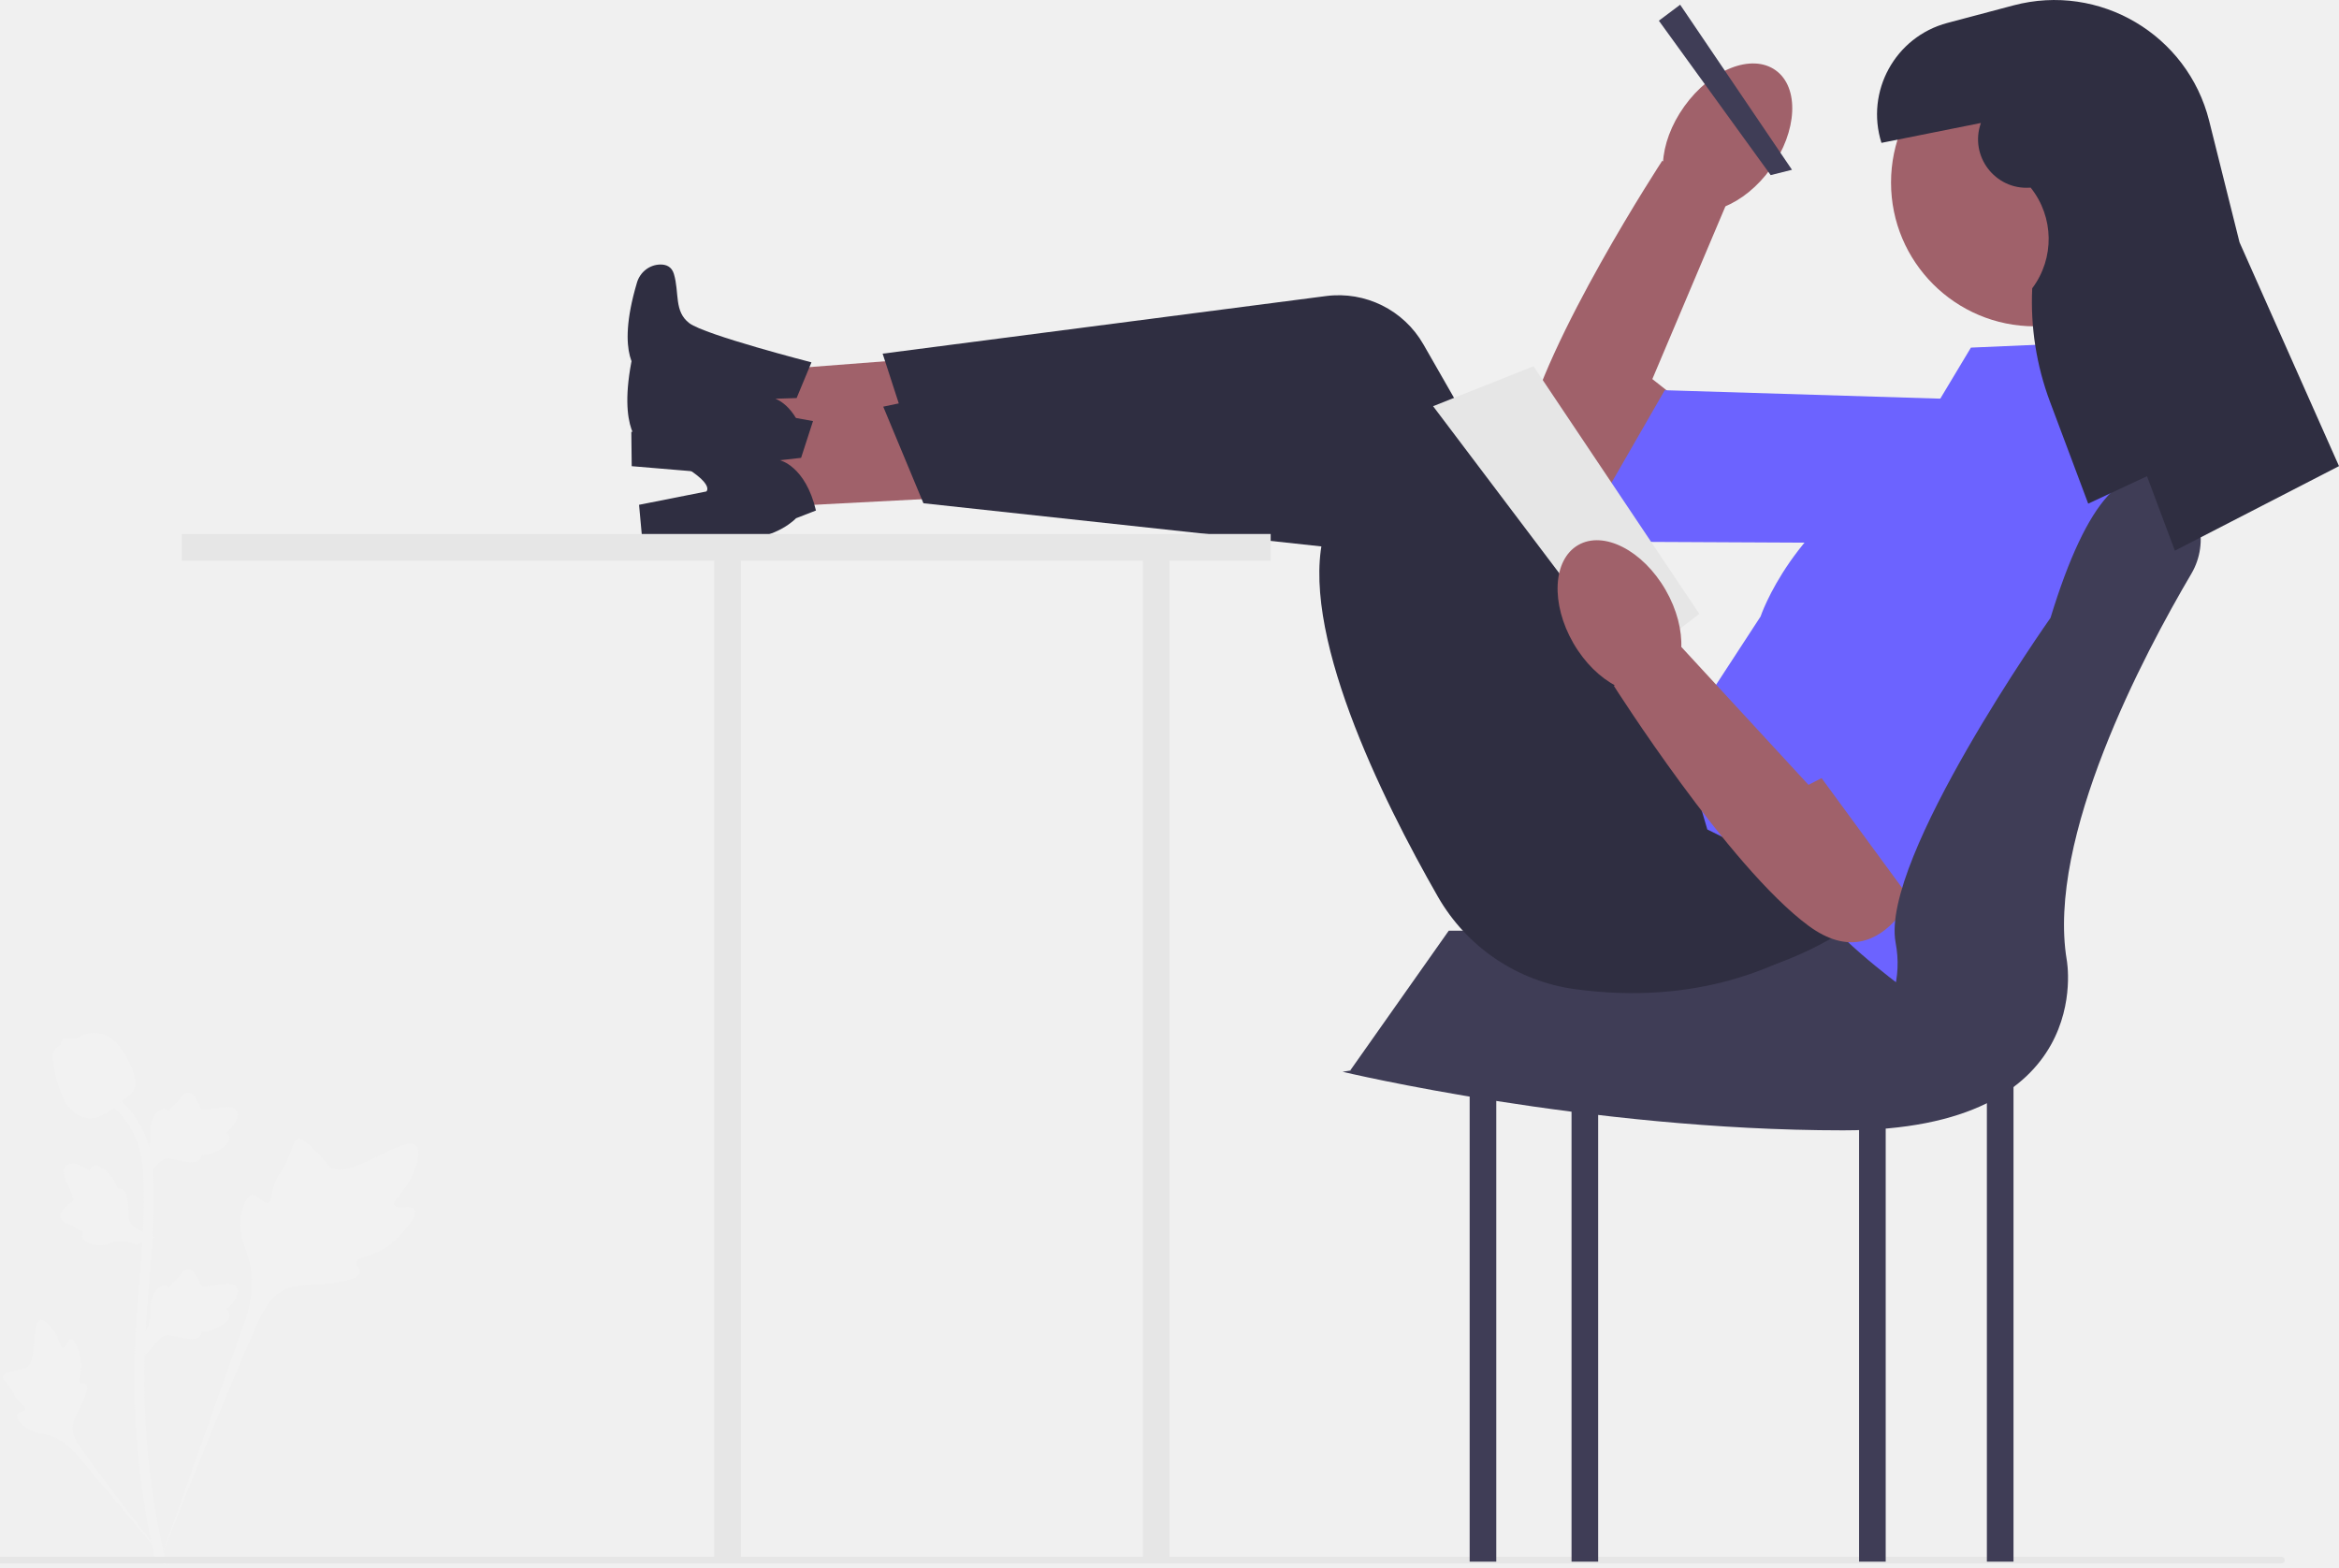
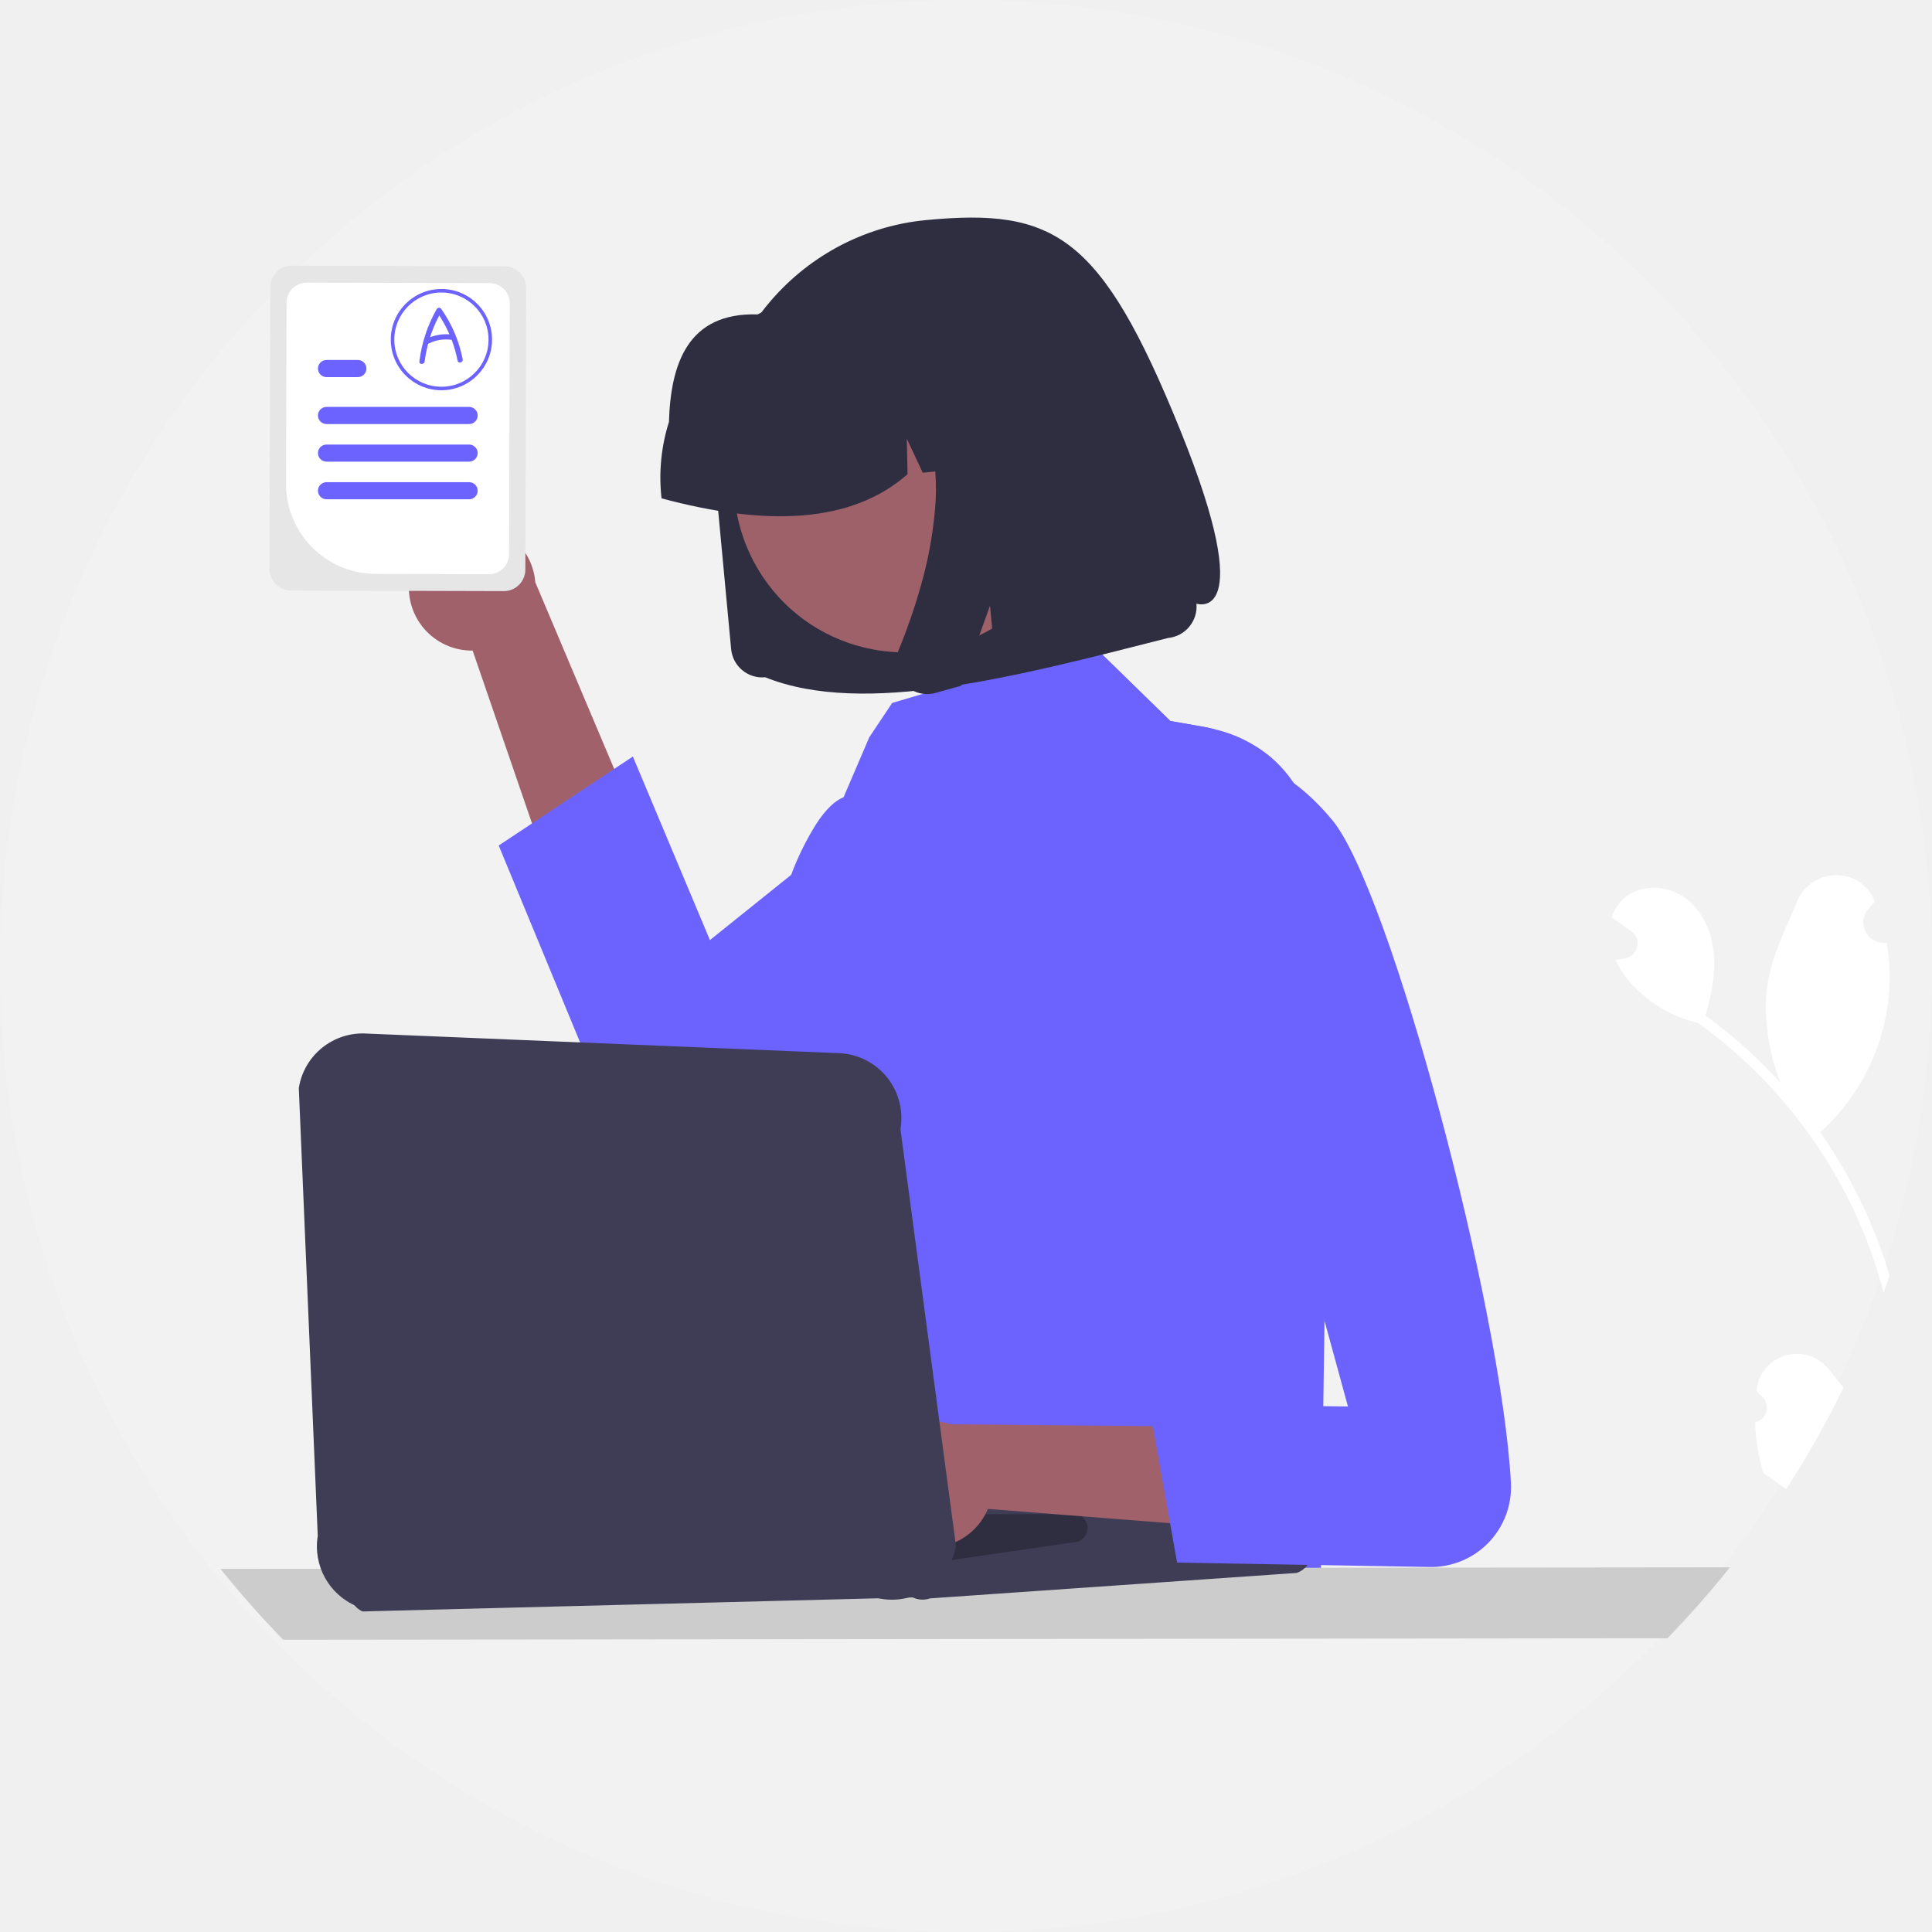
- <svg xmlns="http://www.w3.org/2000/svg" width="596.882" height="400.001" viewBox="0 0 596.882 400.001">
-   <g>
-     <path d="M105.784,308.736c-.844-1.424-4.497,.101-5.168-1.191-.669-1.287,2.724-3.249,4.663-7.73,.35-.808,2.553-5.9,.922-7.472-3.092-2.978-17.24,9.313-22.191,5.29-1.087-.883-1.846-2.645-5.134-5.506-1.308-1.138-2.099-1.652-2.865-1.461-1.086,.271-1.172,1.725-2.337,4.584-1.747,4.287-2.78,4.028-3.798,7.449-.756,2.539-.583,4.016-1.472,4.303-1.258,.407-2.416-2.286-4.011-2.045-1.627,.246-2.611,3.382-2.922,5.73-.583,4.406,1.035,7.313,1.932,10.371,.975,3.322,1.553,8.375-.698,15.528l-22.277,62.766c4.918-12.879,19.158-48.185,25.142-61.305,1.727-3.787,3.635-7.629,7.551-9.145,3.77-1.46,8.949-.588,15.55-2.179,.771-.186,2.911-.73,3.18-1.988,.223-1.04-1.036-1.621-.842-2.595,.259-1.307,2.734-1.323,5.775-2.831,2.144-1.063,3.48-2.328,4.629-3.415,.346-.328,5.495-5.262,4.371-7.157h-0Z" fill="#f2f2f2" />
-     <path d="M18.139,341.778c-.942,.004-1.248,2.236-2.076,2.193-.825-.043-.808-2.275-2.448-4.519-.296-.405-2.159-2.955-3.401-2.608-2.354,.658-.404,11.148-3.806,12.418-.747,.279-1.831,.143-4.184,.931-.936,.314-1.417,.554-1.544,.985-.18,.611,.508,1.073,1.575,2.47,1.6,2.094,1.175,2.527,2.56,4.013,1.028,1.104,1.803,1.445,1.687,1.964-.163,.735-1.819,.526-2.161,1.379-.349,.87,.907,2.257,1.969,3.087,1.994,1.558,3.888,1.602,5.647,2.044,1.912,.48,4.559,1.654,7.42,4.823l24.378,29.044c-4.902-6.13-18.122-23.306-22.835-30.029-1.361-1.941-2.696-3.985-2.31-6.345,.371-2.272,2.293-4.562,3.417-8.261,.131-.432,.481-1.639-.058-2.134-.446-.409-1.095,.041-1.517-.335-.567-.504,.14-1.724,.277-3.651,.097-1.359-.138-2.38-.341-3.258-.061-.265-.997-4.215-2.251-4.21v0Z" fill="#f2f2f2" />
-     <path d="M36.939,345.998l-.568-5.068,.259-.384c1.2-1.777,1.812-3.512,1.819-5.159,.001-.262-.011-.524-.023-.79-.049-1.057-.11-2.371,.575-3.903,.384-.854,1.463-2.831,3.086-2.587,.437,.061,.767,.262,1.018,.497,.037-.059,.075-.117,.115-.181,.505-.771,.905-1.101,1.291-1.419,.296-.245,.602-.497,1.082-1.094,.21-.262,.374-.492,.513-.685,.42-.585,.968-1.282,1.935-1.27,1.033,.049,1.574,.903,1.932,1.468,.64,1.008,.93,1.735,1.122,2.217,.07,.176,.149,.374,.19,.436,.333,.489,3.038,.032,4.057-.135,2.289-.382,4.27-.712,5.087,.732,.585,1.033,.151,2.398-1.33,4.168-.461,.551-.952,.969-1.388,1.297,.361,.215,.684,.546,.815,1.065h0c.308,1.228-.748,2.459-3.137,3.663-.593,.301-1.392,.702-2.512,.896-.527,.091-1.002,.113-1.408,.125-.009,.235-.064,.489-.207,.751-.42,.771-1.293,1.138-2.61,1.05-1.449-.076-2.642-.352-3.694-.595-.919-.21-1.711-.389-2.332-.347-1.153,.093-2.041,1.016-3.083,2.212l-2.603,3.042h-0Z" fill="#f2f2f2" />
-     <path d="M39.572,315.823l-4.758,1.835-.437-.153c-2.023-.71-3.857-.862-5.452-.451-.254,.065-.504,.143-.759,.223-1.01,.315-2.266,.708-3.922,.434-.924-.155-3.11-.697-3.285-2.329-.052-.438,.059-.809,.222-1.111-.066-.021-.133-.042-.204-.065-.874-.293-1.295-.597-1.7-.889-.312-.224-.633-.456-1.332-.769-.307-.137-.571-.237-.793-.322-.672-.258-1.486-.611-1.719-1.549-.215-1.011,.474-1.751,.93-2.241,.813-.875,1.442-1.34,1.86-1.648,.153-.112,.324-.239,.373-.294,.389-.446-.74-2.947-1.159-3.891-.95-2.118-1.772-3.95-.582-5.106,.851-.828,2.282-.754,4.369,.229,.65,.307,1.179,.675,1.607,1.013,.117-.404,.354-.8,.823-1.058h0c1.11-.61,2.569,.099,4.339,2.105,.442,.498,1.033,1.169,1.504,2.203,.221,.487,.363,.941,.478,1.331,.229-.051,.49-.063,.779,.009,.852,.21,1.429,.962,1.678,2.258,.294,1.421,.329,2.645,.362,3.724,.03,.942,.058,1.753,.255,2.344,.382,1.091,1.5,1.717,2.922,2.421l3.603,1.746-0,0Z" fill="#f2f2f2" />
-     <path d="M36.939,300.892l-.568-5.068,.259-.384c1.2-1.777,1.812-3.512,1.819-5.159,.001-.262-.011-.524-.023-.79-.049-1.057-.11-2.371,.575-3.903,.384-.854,1.463-2.831,3.086-2.587,.437,.061,.767,.262,1.018,.497,.037-.059,.075-.117,.115-.181,.505-.771,.905-1.101,1.291-1.419,.296-.245,.602-.497,1.082-1.094,.21-.262,.374-.492,.513-.685,.42-.585,.968-1.282,1.935-1.27,1.033,.049,1.574,.903,1.932,1.468,.64,1.008,.93,1.735,1.122,2.217,.07,.176,.149,.374,.19,.436,.333,.489,3.038,.032,4.057-.135,2.289-.382,4.27-.712,5.087,.732,.585,1.033,.151,2.398-1.33,4.168-.461,.551-.952,.969-1.388,1.297,.361,.215,.684,.546,.815,1.065h0c.308,1.228-.748,2.459-3.137,3.663-.593,.301-1.392,.702-2.512,.896-.527,.091-1.002,.113-1.408,.125-.009,.235-.064,.489-.207,.751-.42,.771-1.293,1.138-2.61,1.05-1.449-.076-2.642-.352-3.694-.595-.919-.21-1.711-.389-2.332-.347-1.153,.093-2.041,1.016-3.083,2.212l-2.603,3.042h-0Z" fill="#f2f2f2" />
-     <path d="M42.124,399.269l-1.062-.666-.257-1.226,.257,1.226-1.238,.142c-.02-.115-.087-.379-.188-.793-.554-2.266-2.244-9.162-3.654-20.023-.984-7.581-1.541-15.376-1.656-23.17-.115-7.807,.255-13.717,.551-18.467,.224-3.583,.496-6.994,.762-10.317,.71-8.878,1.379-17.265,.881-26.55-.11-2.073-.341-6.387-2.862-10.978-1.462-2.663-3.476-5.027-5.987-7.023l1.561-1.963c2.771,2.207,5,4.826,6.623,7.782,2.795,5.09,3.047,9.791,3.168,12.05,.507,9.449-.17,17.916-.887,26.88-.264,3.311-.536,6.708-.759,10.276-.294,4.706-.66,10.565-.546,18.271,.113,7.701,.663,15.4,1.634,22.886,1.392,10.724,3.058,17.517,3.605,19.749,.291,1.192,.352,1.441,.054,1.914v-0Z" fill="#f2f2f2" />
-     <path d="M23.075,285.406c-.103,0-.207-.002-.312-.01-2.134-.115-4.11-1.392-5.875-3.796-.827-1.131-1.251-2.42-2.095-4.992-.131-.396-.767-2.408-1.154-5.176-.253-1.808-.221-2.565,.137-3.233,.398-.744,1.041-1.263,1.766-1.613-.032-.24-.006-.487,.098-.739,.427-1.045,1.563-.908,2.177-.842,.311,.039,.699,.091,1.117,.069,.658-.032,1.012-.228,1.548-.521,.513-.281,1.15-.631,2.096-.825,1.865-.389,3.427,.14,3.942,.313,2.71,.903,4.046,3.01,5.593,5.45,.308,.489,1.367,2.271,2.065,4.713,.504,1.762,.433,2.545,.281,3.128-.308,1.197-1.036,1.882-2.885,3.394-1.931,1.583-2.9,2.376-3.732,2.858-1.937,1.118-3.153,1.821-4.768,1.821v0Z" fill="#f2f2f2" />
-   </g>
-   <path d="M583.04,398.13h0c0,.464-.376,.84-.84,.84H0v-1.68H582.2c.464,0,.84,.376,.84,.84Z" fill="#e6e6e6" />
-   <g>
-     <g>
-       <path d="M414.967,132.595s-31.339,3.769-26.053-21.009c5.286-24.778,35.259-70.545,35.259-70.545l17.009,9.539-19.527,46.158,8.406,6.632-15.094,29.226Z" fill="#a0616a" />
-       <polygon points="517.666 102.43 513.25 138.75 402.592 138.208 424.816 99.583 517.666 102.43" fill="#6c63ff" />
-       <ellipse cx="440.857" cy="35.06" rx="21.062" ry="13.588" transform="translate(155.6948 373.0935) rotate(-54.39629)" fill="#a0616a" />
-     </g>
-     <rect x="431.611" y="316.316" width="157.624" height="6.794" transform="translate(190.7093 830.1362) rotate(-90)" fill="#3f3d56" />
-     <rect x="398.999" y="316.316" width="157.624" height="6.794" transform="translate(158.0973 797.5243) rotate(-90)" fill="#3f3d56" />
-     <rect x="166.639" y="266.719" width="256.819" height="6.794" transform="translate(24.93198 565.1643) rotate(-90)" fill="#e6e6e6" />
-     <rect x="325.622" y="316.316" width="157.624" height="6.794" transform="translate(84.72051 724.1474) rotate(-90)" fill="#3f3d56" />
-     <rect x="299.622" y="316.316" width="157.624" height="6.794" transform="translate(58.72051 698.1474) rotate(-90)" fill="#3f3d56" />
-     <polygon points="500.911 237.504 369.709 237.504 344.541 273.204 475.093 280.987 500.911 237.504" fill="#3f3d56" />
-     <g>
-       <g>
-         <polygon points="260.667 115.362 261.263 89.472 182.077 95.563 181.672 113.106 260.667 115.362" fill="#a0616a" />
-         <path d="M207.074,92.47l-3.787,9.112-5.439,.174s6.368,1.95,8.138,13.522l-5.226,1.567s-5.019,4.683-14.401,4.228l-25.155-2.104-.097-8.769,17.386-2.009s3.874-2.549-15.303-13.027c0,0-6.353-3.885-.639-23.068,.785-2.637,3.157-4.53,5.908-4.59,1.518-.033,2.94,.512,3.508,2.398,1.445,4.799-.017,9.584,3.955,12.579,3.972,2.996,31.154,9.988,31.154,9.988Z" fill="#2f2e41" />
-       </g>
-       <path d="M491.092,214.34s-27.322,46.469-89.145,38.095c-14.712-1.993-27.656-10.74-35.03-23.626-14.253-24.906-35.896-68.515-28.88-93.209l-104.562-19.956-8.238-25.394,113.163-14.7c10.01-1.3,19.815,3.567,24.83,12.327l55.124,96.268,16.433,1.794,56.305,28.401Z" fill="#2f2e41" />
-     </g>
-     <g>
-       <g>
-         <polygon points="262.731 125.96 261.242 100.106 182.803 112.548 183.811 130.067 262.731 125.96" fill="#a0616a" />
-         <path d="M207.471,107.454l-3.042,9.387-5.408,.611s6.505,1.432,9.199,12.824l-5.083,1.982s-4.626,5.071-14.014,5.373l-25.243-.074-.802-8.733,17.168-3.401s3.656-2.852-16.302-11.753c0,0-6.645-3.361-2.493-22.942,.571-2.691,2.783-4.77,5.519-5.05,1.51-.155,2.972,.274,3.69,2.108,1.827,4.667,.754,9.554,4.954,12.22,4.2,2.667,31.856,7.45,31.856,7.45Z" fill="#2f2e41" />
-       </g>
-       <path d="M500.372,206.08s-23.495,48.517-85.792,45.143c-14.825-.803-28.43-8.48-36.817-20.731-16.211-23.678-41.292-65.405-36.285-90.583l-105.829-11.479-10.255-24.649,111.613-23.756c9.873-2.101,20.038,1.962,25.742,10.289l62.691,91.521,16.524,.466,58.408,23.779Z" fill="#2f2e41" />
-     </g>
-     <polygon points="428.754 1.206 423.319 5.283 451.854 44.689 457.289 43.33 428.754 1.206" fill="#3f3d56" />
-     <path d="M502.949,88.712l31.253-1.359,13.588,61.147s-28.535,107.348-62.506,103.271c0,0-21.062-15.627-21.062-21.062s-28.535-19.024-28.535-19.024l-6.794-23.1,20.382-31.253s8.153-24.459,35.33-38.047l18.344-30.574Z" fill="#6c63ff" />
-     <polygon points="324.263 136.271 46.382 136.271 46.382 143.066 182.265 143.066 182.265 398.526 189.059 398.526 189.059 143.066 324.263 143.066 324.263 136.271" fill="#e6e6e6" />
-     <circle cx="519.255" cy="46.589" r="36.688" fill="#a0616a" />
-     <polygon points="391.332 93.468 365.707 103.659 415.984 170.242 433.649 156.654 391.332 93.468" fill="#e6e6e6" />
-     <g>
-       <path d="M491.399,221.198s-9.512,30.098-29.894,15.049-49.683-61.249-49.683-61.249l15.712-11.55,33.971,36.849,9.512-4.916,20.382,25.818Z" fill="#a0616a" />
-       <polygon points="506.346 115.21 537.599 134.233 491.399 234.787 461.505 194.022 506.346 115.21" fill="#6c63ff" />
-       <ellipse cx="413.266" cy="157.333" rx="13.588" ry="21.062" transform="translate(-23.29944 227.7118) rotate(-30)" fill="#a0616a" />
-     </g>
-     <path d="M523.267,157.67c9.416-30.869,19.52-40.637,30.144-34.521,8.086,4.655,10.52,15.252,5.781,23.289-12.079,20.487-36.97,67.428-31.785,98.539,0,0,8.153,43.483-57.071,43.483-65.224,0-127.73-14.947-127.73-14.947l33.971-5.435,77.254,5.518c17.651,1.261,32.527-13.842,30.169-31.379-.078-.579-.17-1.164-.278-1.756-3.873-21.301,39.545-82.79,39.545-82.79Z" fill="#3f3d56" />
-   </g>
-   <path d="M505.504,31.38c-2.997,8.392,3.588,17.106,12.48,16.513l.212-.014h0c5.977,7.471,6.142,18.04,.401,25.694h0c-.472,9.865,1.074,19.723,4.542,28.971l9.744,25.983,15-7,7.118,19,41.882-21.575-25.383-57.111-7.746-30.984c-5.511-22.044-27.997-35.313-49.958-29.479l-16.849,4.475c-13.311,3.536-20.972,17.472-16.825,30.605v0l25.383-5.077" fill="#2f2e41" />
+ <svg xmlns="http://www.w3.org/2000/svg" data-name="Layer 1" width="676" height="676" viewBox="0 0 676 676">
+   <path d="M938,450a337.453,337.453,0,0,1-17.85,108.68q-1.02,3-2.09,5.98a338.393,338.393,0,0,1-53.77,96.05q-10.32,12.945-21.87,24.82-11.55,11.895-24.25,22.63a336.248,336.248,0,0,1-165.78,75.8h-.01q-11.7,1.815-23.63,2.83Q614.545,787.99,600,788A336.94,336.94,0,0,1,358.09,686.05q-3.315-3.39-6.53-6.88-8.01-8.685-15.41-17.91-4.155-5.19-8.11-10.54a336.714,336.714,0,0,1-40.24-70.98,332.254,332.254,0,0,1-11.7-32.84c-.24-.79-.47-1.58-.7-2.37q-.75-2.55-1.45-5.13A338.38,338.38,0,0,1,262,450c0-186.67,151.33-338,338-338S938,263.33,938,450Z" transform="translate(-262 -112)" fill="#f2f2f2" />
+   <path d="M405.348,314.032a22.026,22.026,0,0,0,22.026,25.603l53.954,156.993,34.427-23.66L449.296,315.731a22.145,22.145,0,0,0-43.949-1.699Z" transform="translate(-262 -112)" fill="#a0616a" />
+   <path d="M686.955,367.15c-23.96,27.26-83.04,75.3-131.71,108.38-10.52,7.15-20.56,13.59-29.65,18.98-6.14,3.64-11.85,6.79-16.99,9.36a27.995,27.995,0,0,1-38.41-14.5l-33.7-81.53,11.66-7.73,28.75-19.07,6.53-4.32,26.96,64.21,28.43-22.82,17.65-14.17,80.46-64.57,6.94-2.06,16.19,15.8,11.45,11.18,10.77,1.87C683.895,366.44,685.455,366.77,686.955,367.15Z" transform="translate(-262 -112)" fill="#6c63ff" />
+   <path d="M901.92,591.162c1.67,2.12,3.4,4.23,5.13,6.35a335.121,335.121,0,0,1-20.06,35.52q-.825-.585-1.65-1.17a2.12,2.12,0,0,1-.25-.16c-2.05-1.46-4.11-2.9-6.16-4.36v-.01a70.003,70.003,0,0,1-2.81-17.7,5.288,5.288,0,0,0,1.23-9.86c-.27-.47-.46-.81-.73-1.29.01-.12.03-.25.04-.37C878.23,585.622,894.15,581.262,901.92,591.162Z" transform="translate(-262 -112)" fill="#fff" />
+   <path d="M919.87,548.362q1.8,4.95,3.28,10.01-1.02,3-2.09,5.98-.405-1.575-.84-3.15a161.957,161.957,0,0,0-5.85-17.2q-2.79-6.915-6.18-13.54a170.357,170.357,0,0,0-51.96-60.5,45.35,45.35,0,0,1-23.43-13.78,34.858,34.858,0,0,1-5.57-8.26c.92-.13,1.84-.31,2.74-.5.28-.06.57-.13.85-.19l.11-.02a5.241,5.241,0,0,0,1.85-9.38c-.51-.37-1.03-.73-1.54-1.09-.78-.57-1.57-1.11-2.36-1.67a2.492,2.492,0,0,1-.24-.17c-.9-.64-1.8-1.26-2.69-1.91a15.195,15.195,0,0,1,3.49-5.96c5.59-5.77,15.57-5.64,22.09-.94,6.53,4.7,9.81,12.93,10.23,20.95.37,6.87-1.11,13.67-3.06,20.3.49.36,1,.7,1.49,1.07a171.327,171.327,0,0,1,24.86,22.51c-4.35-10.32-5.93-23.78-4.8-33.05,1.29-10.56,6.42-20.59,10.62-30.58,5.03-12,22.19-12.16,27.03-.08.05.12.1.23.14.35q-1.215,1.215-2.34,2.52a7.175,7.175,0,0,0,6.29,11.8l.15-.02a72.096,72.096,0,0,1,1.06,10.79,73.508,73.508,0,0,1-22.88,54.2c-.48.45-.95.89-1.44,1.32a170.657,170.657,0,0,1,12.45,20.67A172.443,172.443,0,0,1,919.87,548.362Z" transform="translate(-262 -112)" fill="#fff" />
+   <path d="M727.185,454.55l-3.02,207.41-243.96-7,38.96-86c-.28-2.76,17.1-22.13,17-25-.3-8.41,5.98-16.2,7-25,2.08-18.15-9.83-86.69-4.34-100.85a96.267,96.267,0,0,1,8.94-18.08c3.12-4.72,6.32-7.9,9.38-9.05l9.02-21.02,8-12,62.77-18.59,6.94-2.06,16.19,15.8,11.45,11.18,10.77,1.87c1.61.28,3.17.61,4.67.99a47.442,47.442,0,0,1,19.66,9.74C725.415,392.86,727.605,422.9,727.185,454.55Z" transform="translate(-262 -112)" fill="#6c63ff" />
+   <path d="M867.29,660.402q-10.32,12.945-21.87,24.82l-26.38.02-141.87.16-25.54.03-16.98.02-25.26.02-19.43.02-35.89.04-21.17.03-44.58.04-21.28.03-58.97.06-37.04.04-9.94.01q-3.315-3.39-6.53-6.88-8.01-8.685-15.41-17.91l20.58-.02,14.02-.01,32.46-.04,62.64-.06,21.17-.02,8.56-.01h.03l6.72-.01,3.01-.01,7.71-.01h3.26l22.86-.02,49.31-.06,21.7-.02,20.78-.02,19.48-.02,27.95-.03,149.28-.15Z" transform="translate(-262 -112)" fill="#ccc" />
+   <path id="bfd9c2c3-21db-4bc8-8976-94586a21de42-279" data-name="Path 9" d="M529.766,348.972l-.054.005a10.924,10.924,0,0,1-11.89-9.865l-5.687-60.699a81.473,81.473,0,0,1,3.433-32.258,82.787,82.787,0,0,1,39.23-47.592,81.52,81.52,0,0,1,31.251-9.557c44.82-4.27,61.199,5.065,88.885,73.421s5.696,60.792,5.696,60.792a10.943,10.943,0,0,1-.463,4.339,11.121,11.121,0,0,1-5.285,6.393,10.978,10.978,0,0,1-4.179,1.277C617.716,348.697,564.251,362.874,529.757,348.973Z" transform="translate(-262 -112)" fill="#2f2e41" />
+   <path id="acce586e-6e96-4eff-b112-6c9d74172e69-280" data-name="Ellipse 1" d="M628.387,246.521A60.095,60.095,0,0,1,567.275,339.191a59.395,59.395,0,0,1-38.241-25.165,60.095,60.095,0,0,1,61.067-92.643,59.395,59.395,0,0,1,38.287,25.14Z" transform="translate(-262 -112)" fill="#9e616a" />
+   <path id="af1db401-16c9-4940-bbbf-8b9ef63e1952-281" data-name="Path 10" d="M493.346,285.156a64.45,64.45,0,0,1,2.716-25.512c.604-20.147,6.45-38.396,31.023-37.63a64.479,64.479,0,0,1,24.552-7.534l12.143-1.199q.205-.02.409-.039A64.341,64.341,0,0,1,634.215,271.344l.114,1.216-25.691,2.512-11.057-23.662.546,24.694-13.269,1.302-5.576-11.938.272,12.451c-19.701,17.352-49.576,18.261-86.082,8.454Z" transform="translate(-262 -112)" fill="#2f2e41" />
+   <path id="a1e66597-148d-4736-b39c-00184f281162-282" data-name="Path 13" d="M575.525,342.755a10.75,10.75,0,0,0,1.002,5.834,10.994,10.994,0,0,0,1.687,2.561,11.121,11.121,0,0,0,1.956,1.744,10.906,10.906,0,0,0,7.296,1.904q.241-.025.481-.059t.48-.079q.242-.043.48-.1t.478-.122l8.967-2.513,10.049-28.019,2.303,24.587,40.773-11.352-9.775-104.335-69.495,6.848,1.906,1.835a48.029,48.029,0,0,1,13.032,22.517,78.292,78.292,0,0,1,1.983,26.562,141.185,141.185,0,0,1-4.977,26.588,208.08,208.08,0,0,1-7.855,22.633A10.979,10.979,0,0,0,575.525,342.755Z" transform="translate(-262 -112)" fill="#2f2e41" />
+   <path d="M584.792,671.709a8.06,8.06,0,0,1-3.454-.781l-192.52,4.912a8.08,8.08,0,0,1,1.15-15.045l125.952-37.555a8.079,8.079,0,0,1,4.016-.154L714.762,646.833a8.079,8.079,0,0,1,.926,15.535l-128.259,8.897A8.091,8.091,0,0,1,584.792,671.709Z" transform="translate(-262 -112)" fill="#3f3d56" />
+   <path d="M591.872,658.307a5.085,5.085,0,0,1-2.483-.646L433.035,664.966a5.068,5.068,0,0,1,1.283-9.346l56.604-13.738a5.084,5.084,0,0,1,2.677.078l145.354-.175a5.069,5.069,0,0,1,.034,9.683l-45.602,6.608A5.058,5.058,0,0,1,591.872,658.307Z" transform="translate(-262 -112)" fill="#2f2e41" />
+   <path d="M575.415,649.974a22.026,22.026,0,0,0,32.255-10.014l165.496,13-8-41-170.697-1.626a22.145,22.145,0,0,0-19.053,39.64Z" transform="translate(-262 -112)" fill="#a0616a" />
+   <path d="M673.165,382.96s25-20,55,16c20.232,24.278,59.259,171.044,62.495,231.862a27.982,27.982,0,0,1-28.584,29.46l-88.211-1.535-9.864-55.45,69.643.825Z" transform="translate(-262 -112)" fill="#6c63ff" />
+   <path d="M574.084,671.732a22.739,22.739,0,0,1-8.81-1.784l-178.442,4.071a22.675,22.675,0,0,1-13.651-24.582l-6.631-156.711a22.642,22.642,0,0,1,23.935-19.074l165.663,6.871a22.739,22.739,0,0,1,20.922,26.544L596.48,652.835A22.775,22.775,0,0,1,574.084,671.732Z" transform="translate(-262 -112)" fill="#3f3d56" />
+   <path d="M438.585,205.17l-74.47-.21a7.541,7.541,0,0,0-7.55,7.51l-.27,98.61a7.524,7.524,0,0,0,7.5,7.54l41.31.12,33.17.09a7.526,7.526,0,0,0,7.54-7.51l.02-5.83.26-92.77A7.535,7.535,0,0,0,438.585,205.17Z" transform="translate(-262 -112)" fill="#e6e6e6" />
+   <path d="M433.335,211.06l-64-.18a7.061,7.061,0,0,0-7.07,7.03l-.18,63.4a31.443,31.443,0,0,0,31.32,31.49l12.16.03,27.49.08a7.055,7.055,0,0,0,7.07-7.03l.02-6.38.22-81.37A7.055,7.055,0,0,0,433.335,211.06Z" transform="translate(-262 -112)" fill="#fff" />
+   <path d="M426.145,254.38h-49.9a2.995,2.995,0,1,0,0,5.99h49.9a2.995,2.995,0,0,0,0-5.99Z" transform="translate(-262 -112)" fill="#6c63ff" />
+   <path d="M387.215,237.96h-10.97a2.995,2.995,0,1,0,0,5.99h10.97a2.995,2.995,0,1,0,0-5.99Z" transform="translate(-262 -112)" fill="#6c63ff" />
+   <path d="M426.145,280.71h-49.9a2.995,2.995,0,1,0,0,5.99h49.9a2.995,2.995,0,0,0,0-5.99Z" transform="translate(-262 -112)" fill="#6c63ff" />
+   <path d="M426.145,267.55h-49.9a2.99,2.99,0,1,0,0,5.98h49.9a2.99,2.99,0,0,0,0-5.98Z" transform="translate(-262 -112)" fill="#6c63ff" />
+   <path d="M416.449,248.55a17.716,17.716,0,1,1,17.716-17.716A17.737,17.737,0,0,1,416.449,248.55Zm0-34.202A16.485,16.485,0,1,0,432.934,230.834,16.504,16.504,0,0,0,416.449,214.349Z" transform="translate(-262 -112)" fill="#6c63ff" />
+   <path d="M423.889,237.696a45.545,45.545,0,0,0-7.478-17.566.935.935,0,0,0-1.595,0,48.647,48.647,0,0,0-6.067,18.336c-.144,1.177,1.705,1.167,1.847,0a45.52,45.52,0,0,1,1.211-6.2,1.055,1.055,0,0,0,.206-.063,13.459,13.459,0,0,1,7.95-1.295c.024.004.047-.002.07.001a44.285,44.285,0,0,1,2.075,7.278C422.334,239.353,424.114,238.859,423.889,237.696ZM412.472,230.001a46.743,46.743,0,0,1,3.225-7.618,44.266,44.266,0,0,1,3.566,6.612A15.576,15.576,0,0,0,412.472,230.001Z" transform="translate(-262 -112)" fill="#6c63ff" />
</svg>
